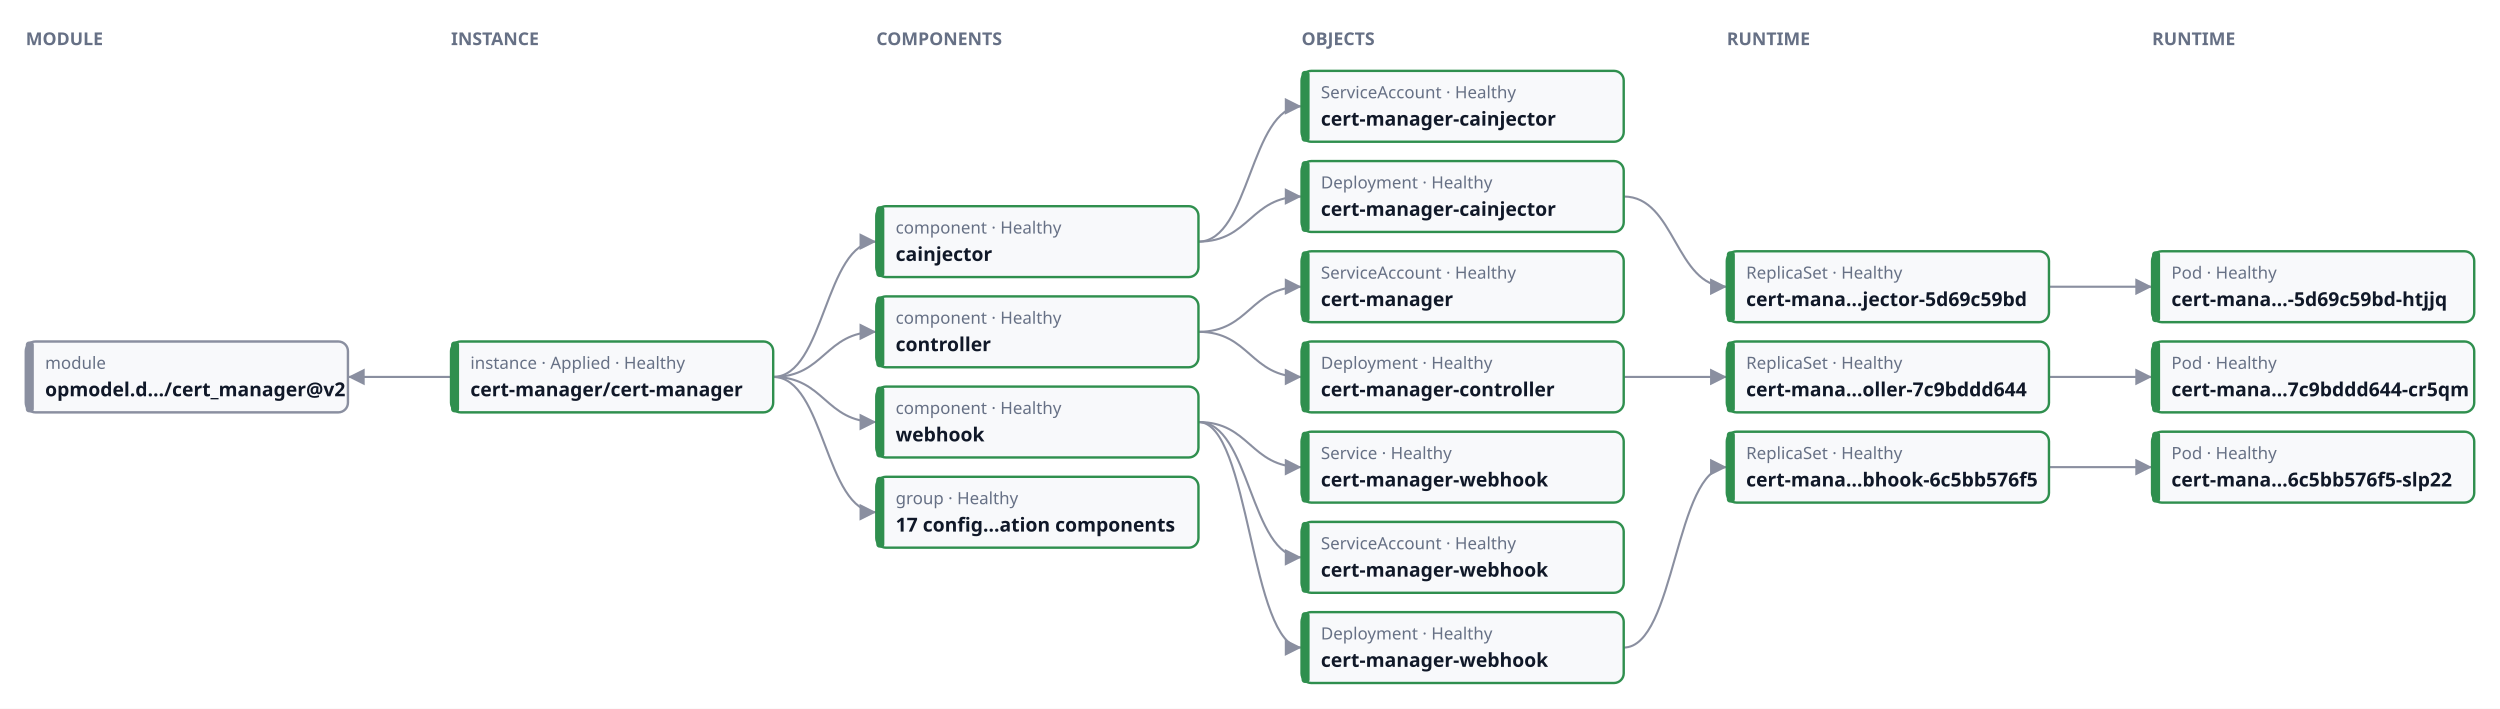
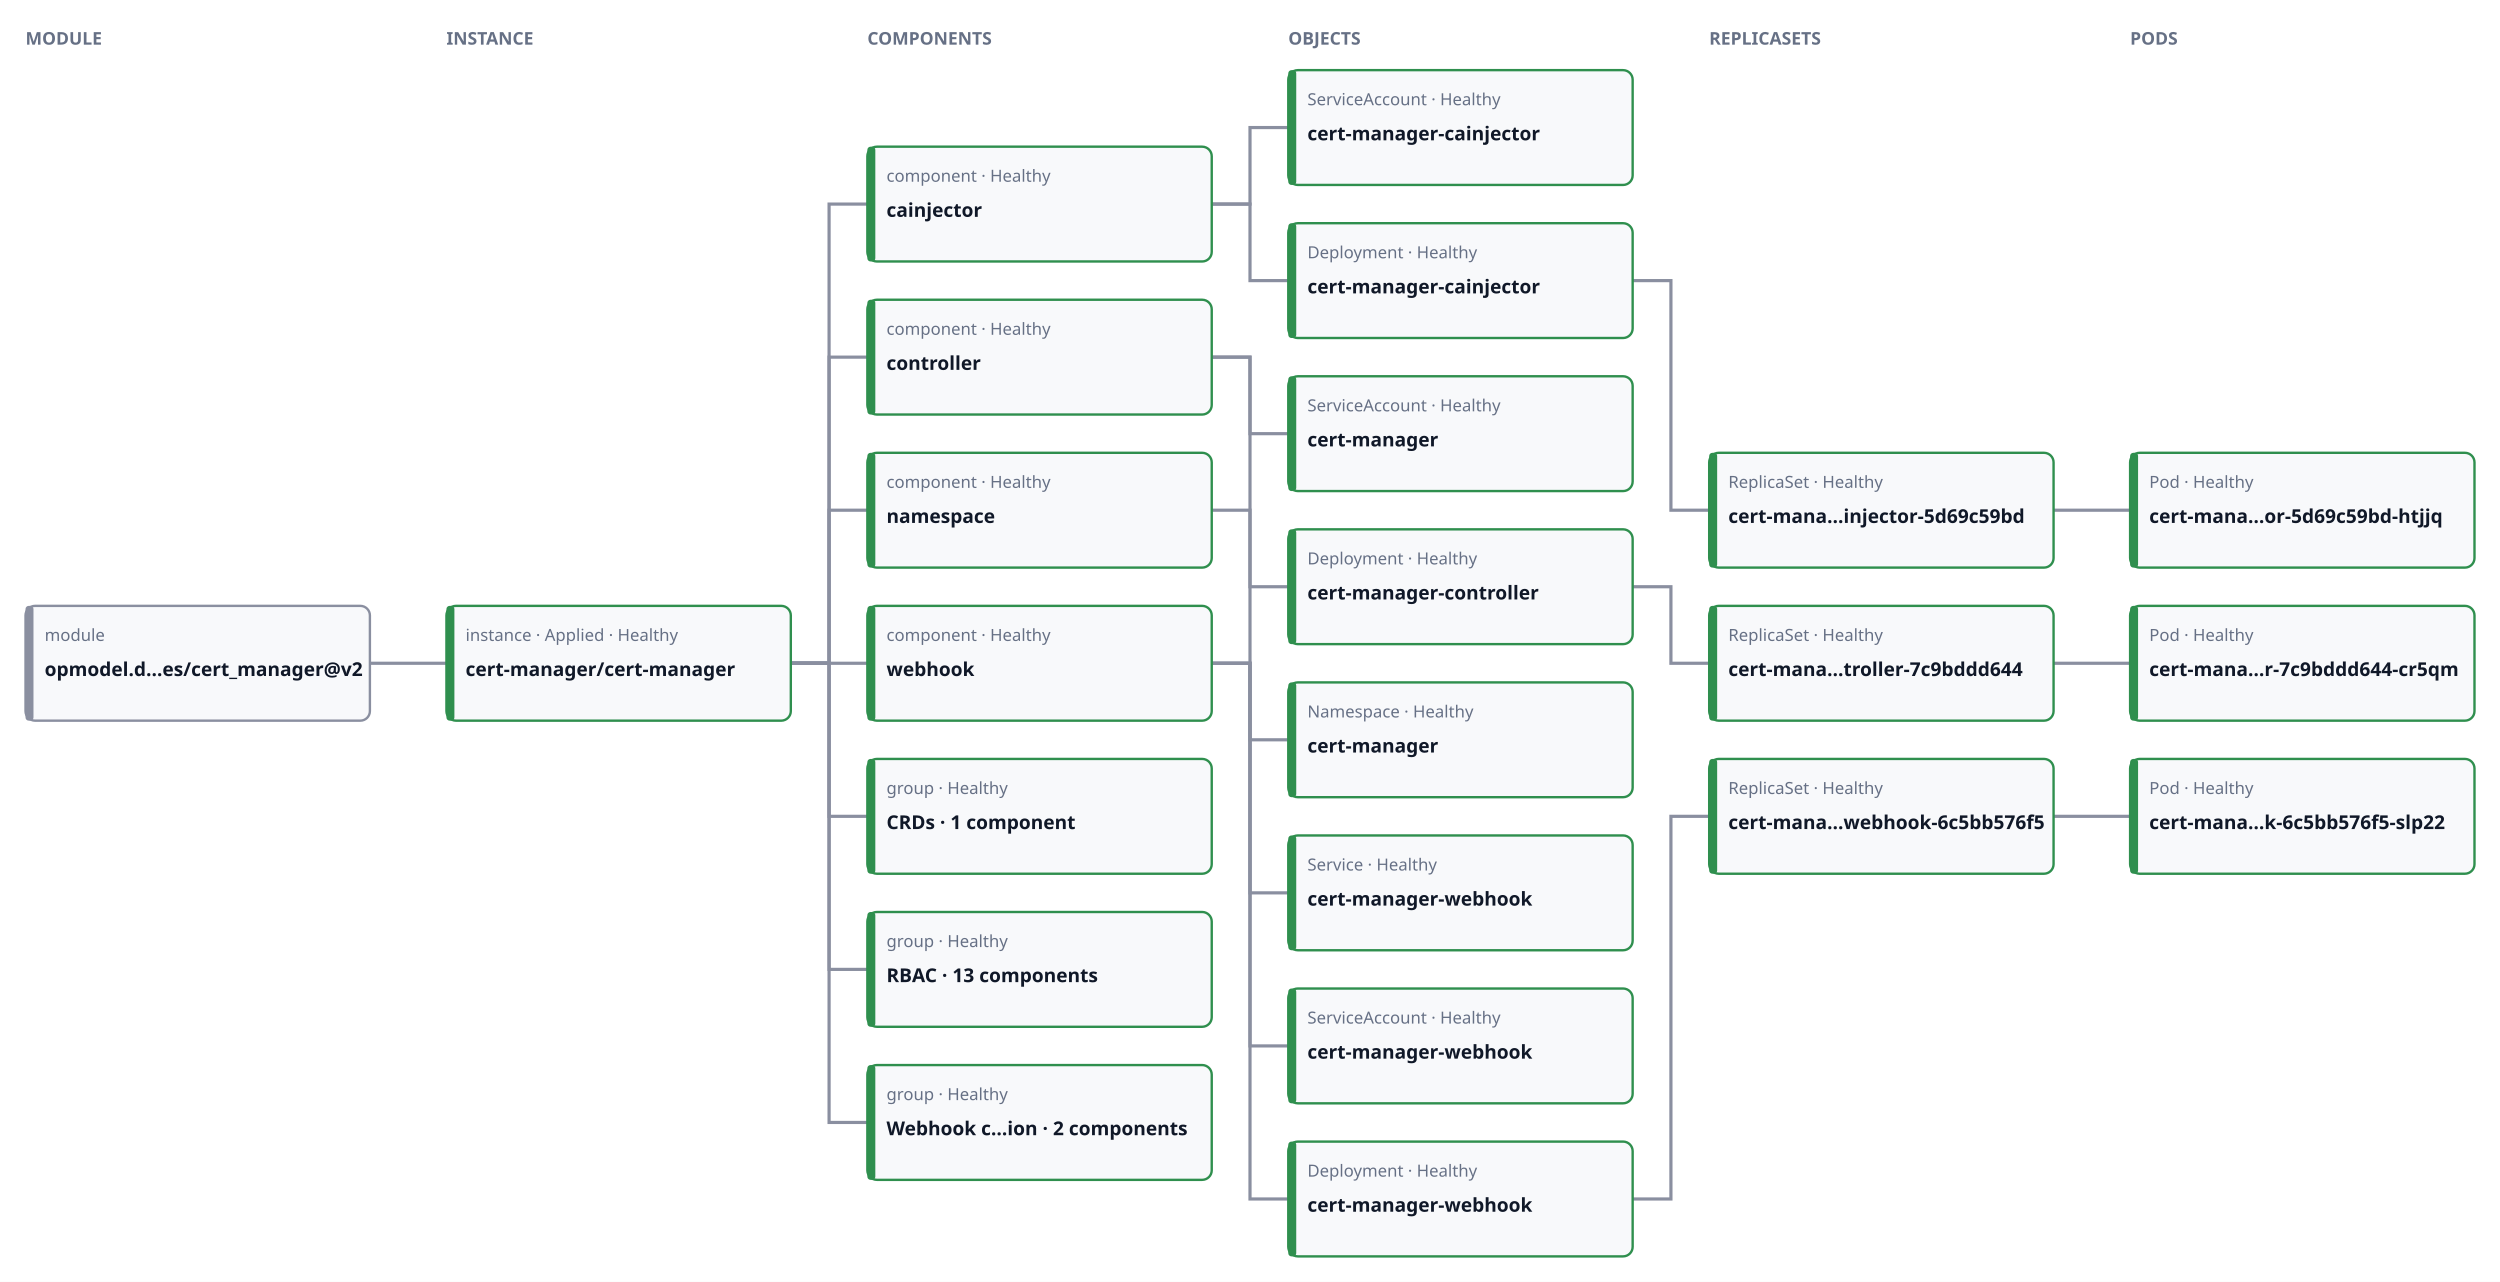
- <svg xmlns="http://www.w3.org/2000/svg" width="1552" height="440" viewBox="0 0 1552 440" font-family="sans-serif" font-size="12" role="img" aria-label="instance graph of mi:cert-manager/cert-manager">
-   <defs>
-     <marker id="arrow" viewBox="0 0 8 8" refX="8" refY="4" markerWidth="8" markerHeight="8" orient="auto">
-       <path d="M0 0L8 4L0 8z" fill="#8a8fa0" />
-     </marker>
-   </defs>
-   <rect width="1552" height="440" fill="#ffffff" />
+ <svg xmlns="http://www.w3.org/2000/svg" width="1568" height="804" viewBox="0 0 1568 804" font-family="sans-serif" font-size="12" role="img" aria-label="instance graph of mi:cert-manager/cert-manager">
+   <rect width="1568" height="804" fill="#ffffff" />
  <text x="16" y="28" fill="#667085" font-size="11" font-weight="bold">MODULE</text>
  <text x="280" y="28" fill="#667085" font-size="11" font-weight="bold">INSTANCE</text>
  <text x="544" y="28" fill="#667085" font-size="11" font-weight="bold">COMPONENTS</text>
  <text x="808" y="28" fill="#667085" font-size="11" font-weight="bold">OBJECTS</text>
-   <text x="1072" y="28" fill="#667085" font-size="11" font-weight="bold">RUNTIME</text>
-   <text x="1336" y="28" fill="#667085" font-size="11" font-weight="bold">RUNTIME</text>
-   <path d="M1008 122 C1040 122 1040 178 1072 178" fill="none" stroke="#8a8fa0" stroke-width="1.3" marker-end="url(#arrow)" />
-   <path d="M1008 234 C1040 234 1040 234 1072 234" fill="none" stroke="#8a8fa0" stroke-width="1.3" marker-end="url(#arrow)" />
-   <path d="M1008 402 C1040 402 1040 290 1072 290" fill="none" stroke="#8a8fa0" stroke-width="1.3" marker-end="url(#arrow)" />
-   <path d="M1272 178 C1304 178 1304 178 1336 178" fill="none" stroke="#8a8fa0" stroke-width="1.3" marker-end="url(#arrow)" />
-   <path d="M1272 234 C1304 234 1304 234 1336 234" fill="none" stroke="#8a8fa0" stroke-width="1.3" marker-end="url(#arrow)" />
-   <path d="M1272 290 C1304 290 1304 290 1336 290" fill="none" stroke="#8a8fa0" stroke-width="1.3" marker-end="url(#arrow)" />
-   <path d="M480 234 C512 234 512 150 544 150" fill="none" stroke="#8a8fa0" stroke-width="1.3" marker-end="url(#arrow)" />
-   <path d="M480 234 C512 234 512 206 544 206" fill="none" stroke="#8a8fa0" stroke-width="1.3" marker-end="url(#arrow)" />
-   <path d="M480 234 C512 234 512 262 544 262" fill="none" stroke="#8a8fa0" stroke-width="1.3" marker-end="url(#arrow)" />
-   <path d="M480 234 C512 234 512 318 544 318" fill="none" stroke="#8a8fa0" stroke-width="1.3" marker-end="url(#arrow)" />
-   <path d="M280 234 C248 234 248 234 216 234" fill="none" stroke="#8a8fa0" stroke-width="1.3" marker-end="url(#arrow)" />
-   <path d="M744 150 C776 150 776 66 808 66" fill="none" stroke="#8a8fa0" stroke-width="1.3" marker-end="url(#arrow)" />
-   <path d="M744 150 C776 150 776 122 808 122" fill="none" stroke="#8a8fa0" stroke-width="1.3" marker-end="url(#arrow)" />
-   <path d="M744 206 C776 206 776 178 808 178" fill="none" stroke="#8a8fa0" stroke-width="1.3" marker-end="url(#arrow)" />
-   <path d="M744 206 C776 206 776 234 808 234" fill="none" stroke="#8a8fa0" stroke-width="1.3" marker-end="url(#arrow)" />
-   <path d="M744 262 C776 262 776 290 808 290" fill="none" stroke="#8a8fa0" stroke-width="1.3" marker-end="url(#arrow)" />
-   <path d="M744 262 C776 262 776 346 808 346" fill="none" stroke="#8a8fa0" stroke-width="1.3" marker-end="url(#arrow)" />
-   <path d="M744 262 C776 262 776 402 808 402" fill="none" stroke="#8a8fa0" stroke-width="1.3" marker-end="url(#arrow)" />
-   <g transform="translate(16 212)">
-     <rect width="200" height="44" rx="6" fill="#f8f9fb" stroke="#8a8fa0" stroke-width="1.5" />
-     <rect width="5" height="44" rx="2" fill="#8a8fa0" />
-     <text x="12" y="17" fill="#667085" font-size="10.5">module</text>
-     <text x="12" y="34" fill="#101828" font-weight="bold">opmodel.d…/cert_manager@v2</text>
+   <text x="1072" y="28" fill="#667085" font-size="11" font-weight="bold">REPLICASETS</text>
+   <text x="1336" y="28" fill="#667085" font-size="11" font-weight="bold">PODS</text>
+   <path d="M1024 176 H1048 V320 H1072" fill="none" stroke="#8a8fa0" stroke-width="2" />
+   <path d="M1024 368 H1048 V416 H1072" fill="none" stroke="#8a8fa0" stroke-width="2" />
+   <path d="M1024 752 H1048 V512 H1072" fill="none" stroke="#8a8fa0" stroke-width="2" />
+   <path d="M1288 320 H1312 V320 H1336" fill="none" stroke="#8a8fa0" stroke-width="2" />
+   <path d="M1288 416 H1312 V416 H1336" fill="none" stroke="#8a8fa0" stroke-width="2" />
+   <path d="M1288 512 H1312 V512 H1336" fill="none" stroke="#8a8fa0" stroke-width="2" />
+   <path d="M496 416 H520 V128 H544" fill="none" stroke="#8a8fa0" stroke-width="2" />
+   <path d="M496 416 H520 V224 H544" fill="none" stroke="#8a8fa0" stroke-width="2" />
+   <path d="M496 416 H520 V320 H544" fill="none" stroke="#8a8fa0" stroke-width="2" />
+   <path d="M496 416 H520 V416 H544" fill="none" stroke="#8a8fa0" stroke-width="2" />
+   <path d="M496 416 H520 V512 H544" fill="none" stroke="#8a8fa0" stroke-width="2" />
+   <path d="M496 416 H520 V608 H544" fill="none" stroke="#8a8fa0" stroke-width="2" />
+   <path d="M496 416 H520 V704 H544" fill="none" stroke="#8a8fa0" stroke-width="2" />
+   <path d="M280 416 H256 V416 H232" fill="none" stroke="#8a8fa0" stroke-width="2" />
+   <path d="M760 128 H784 V80 H808" fill="none" stroke="#8a8fa0" stroke-width="2" />
+   <path d="M760 128 H784 V176 H808" fill="none" stroke="#8a8fa0" stroke-width="2" />
+   <path d="M760 224 H784 V272 H808" fill="none" stroke="#8a8fa0" stroke-width="2" />
+   <path d="M760 224 H784 V368 H808" fill="none" stroke="#8a8fa0" stroke-width="2" />
+   <path d="M760 320 H784 V464 H808" fill="none" stroke="#8a8fa0" stroke-width="2" />
+   <path d="M760 416 H784 V560 H808" fill="none" stroke="#8a8fa0" stroke-width="2" />
+   <path d="M760 416 H784 V656 H808" fill="none" stroke="#8a8fa0" stroke-width="2" />
+   <path d="M760 416 H784 V752 H808" fill="none" stroke="#8a8fa0" stroke-width="2" />
+   <g transform="translate(16 380)">
+     <rect width="216" height="72" rx="6" fill="#f8f9fb" stroke="#8a8fa0" stroke-width="1.5" />
+     <rect width="5" height="72" rx="2" fill="#8a8fa0" />
+     <text x="12" y="22" fill="#667085" font-size="10.5">module</text>
+     <text x="12" y="44" fill="#101828" font-weight="bold">opmodel.d…es/cert_manager@v2</text>
  </g>
-   <g transform="translate(280 212)">
-     <rect width="200" height="44" rx="6" fill="#f8f9fb" stroke="#2f8f4e" stroke-width="1.5" />
-     <rect width="5" height="44" rx="2" fill="#2f8f4e" />
-     <text x="12" y="17" fill="#667085" font-size="10.5">instance · Applied · Healthy</text>
-     <text x="12" y="34" fill="#101828" font-weight="bold">cert-manager/cert-manager</text>
+   <g transform="translate(280 380)">
+     <rect width="216" height="72" rx="6" fill="#f8f9fb" stroke="#2f8f4e" stroke-width="1.5" />
+     <rect width="5" height="72" rx="2" fill="#2f8f4e" />
+     <text x="12" y="22" fill="#667085" font-size="10.5">instance · Applied · Healthy</text>
+     <text x="12" y="44" fill="#101828" font-weight="bold">cert-manager/cert-manager</text>
  </g>
-   <g transform="translate(544 128)">
-     <rect width="200" height="44" rx="6" fill="#f8f9fb" stroke="#2f8f4e" stroke-width="1.5" />
-     <rect width="5" height="44" rx="2" fill="#2f8f4e" />
-     <text x="12" y="17" fill="#667085" font-size="10.5">component · Healthy</text>
-     <text x="12" y="34" fill="#101828" font-weight="bold">cainjector</text>
+   <g transform="translate(544 92)">
+     <rect width="216" height="72" rx="6" fill="#f8f9fb" stroke="#2f8f4e" stroke-width="1.5" />
+     <rect width="5" height="72" rx="2" fill="#2f8f4e" />
+     <text x="12" y="22" fill="#667085" font-size="10.5">component · Healthy</text>
+     <text x="12" y="44" fill="#101828" font-weight="bold">cainjector</text>
  </g>
-   <g transform="translate(544 184)">
-     <rect width="200" height="44" rx="6" fill="#f8f9fb" stroke="#2f8f4e" stroke-width="1.5" />
-     <rect width="5" height="44" rx="2" fill="#2f8f4e" />
-     <text x="12" y="17" fill="#667085" font-size="10.5">component · Healthy</text>
-     <text x="12" y="34" fill="#101828" font-weight="bold">controller</text>
+   <g transform="translate(544 188)">
+     <rect width="216" height="72" rx="6" fill="#f8f9fb" stroke="#2f8f4e" stroke-width="1.5" />
+     <rect width="5" height="72" rx="2" fill="#2f8f4e" />
+     <text x="12" y="22" fill="#667085" font-size="10.5">component · Healthy</text>
+     <text x="12" y="44" fill="#101828" font-weight="bold">controller</text>
  </g>
-   <g transform="translate(544 240)">
-     <rect width="200" height="44" rx="6" fill="#f8f9fb" stroke="#2f8f4e" stroke-width="1.5" />
-     <rect width="5" height="44" rx="2" fill="#2f8f4e" />
-     <text x="12" y="17" fill="#667085" font-size="10.5">component · Healthy</text>
-     <text x="12" y="34" fill="#101828" font-weight="bold">webhook</text>
+   <g transform="translate(544 284)">
+     <rect width="216" height="72" rx="6" fill="#f8f9fb" stroke="#2f8f4e" stroke-width="1.5" />
+     <rect width="5" height="72" rx="2" fill="#2f8f4e" />
+     <text x="12" y="22" fill="#667085" font-size="10.5">component · Healthy</text>
+     <text x="12" y="44" fill="#101828" font-weight="bold">namespace</text>
  </g>
-   <g transform="translate(544 296)">
-     <rect width="200" height="44" rx="6" fill="#f8f9fb" stroke="#2f8f4e" stroke-width="1.5" />
-     <rect width="5" height="44" rx="2" fill="#2f8f4e" />
-     <text x="12" y="17" fill="#667085" font-size="10.5">group · Healthy</text>
-     <text x="12" y="34" fill="#101828" font-weight="bold">17 config…ation components</text>
+   <g transform="translate(544 380)">
+     <rect width="216" height="72" rx="6" fill="#f8f9fb" stroke="#2f8f4e" stroke-width="1.5" />
+     <rect width="5" height="72" rx="2" fill="#2f8f4e" />
+     <text x="12" y="22" fill="#667085" font-size="10.5">component · Healthy</text>
+     <text x="12" y="44" fill="#101828" font-weight="bold">webhook</text>
+   </g>
+   <g transform="translate(544 476)">
+     <rect width="216" height="72" rx="6" fill="#f8f9fb" stroke="#2f8f4e" stroke-width="1.5" />
+     <rect width="5" height="72" rx="2" fill="#2f8f4e" />
+     <text x="12" y="22" fill="#667085" font-size="10.5">group · Healthy</text>
+     <text x="12" y="44" fill="#101828" font-weight="bold">CRDs · 1 component</text>
+   </g>
+   <g transform="translate(544 572)">
+     <rect width="216" height="72" rx="6" fill="#f8f9fb" stroke="#2f8f4e" stroke-width="1.5" />
+     <rect width="5" height="72" rx="2" fill="#2f8f4e" />
+     <text x="12" y="22" fill="#667085" font-size="10.5">group · Healthy</text>
+     <text x="12" y="44" fill="#101828" font-weight="bold">RBAC · 13 components</text>
+   </g>
+   <g transform="translate(544 668)">
+     <rect width="216" height="72" rx="6" fill="#f8f9fb" stroke="#2f8f4e" stroke-width="1.5" />
+     <rect width="5" height="72" rx="2" fill="#2f8f4e" />
+     <text x="12" y="22" fill="#667085" font-size="10.5">group · Healthy</text>
+     <text x="12" y="44" fill="#101828" font-weight="bold">Webhook c…ion · 2 components</text>
  </g>
  <g transform="translate(808 44)">
-     <rect width="200" height="44" rx="6" fill="#f8f9fb" stroke="#2f8f4e" stroke-width="1.5" />
-     <rect width="5" height="44" rx="2" fill="#2f8f4e" />
-     <text x="12" y="17" fill="#667085" font-size="10.5">ServiceAccount · Healthy</text>
-     <text x="12" y="34" fill="#101828" font-weight="bold">cert-manager-cainjector</text>
+     <rect width="216" height="72" rx="6" fill="#f8f9fb" stroke="#2f8f4e" stroke-width="1.5" />
+     <rect width="5" height="72" rx="2" fill="#2f8f4e" />
+     <text x="12" y="22" fill="#667085" font-size="10.5">ServiceAccount · Healthy</text>
+     <text x="12" y="44" fill="#101828" font-weight="bold">cert-manager-cainjector</text>
  </g>
-   <g transform="translate(808 100)">
-     <rect width="200" height="44" rx="6" fill="#f8f9fb" stroke="#2f8f4e" stroke-width="1.5" />
-     <rect width="5" height="44" rx="2" fill="#2f8f4e" />
-     <text x="12" y="17" fill="#667085" font-size="10.5">Deployment · Healthy</text>
-     <text x="12" y="34" fill="#101828" font-weight="bold">cert-manager-cainjector</text>
+   <g transform="translate(808 140)">
+     <rect width="216" height="72" rx="6" fill="#f8f9fb" stroke="#2f8f4e" stroke-width="1.5" />
+     <rect width="5" height="72" rx="2" fill="#2f8f4e" />
+     <text x="12" y="22" fill="#667085" font-size="10.5">Deployment · Healthy</text>
+     <text x="12" y="44" fill="#101828" font-weight="bold">cert-manager-cainjector</text>
  </g>
-   <g transform="translate(808 156)">
-     <rect width="200" height="44" rx="6" fill="#f8f9fb" stroke="#2f8f4e" stroke-width="1.5" />
-     <rect width="5" height="44" rx="2" fill="#2f8f4e" />
-     <text x="12" y="17" fill="#667085" font-size="10.5">ServiceAccount · Healthy</text>
-     <text x="12" y="34" fill="#101828" font-weight="bold">cert-manager</text>
+   <g transform="translate(808 236)">
+     <rect width="216" height="72" rx="6" fill="#f8f9fb" stroke="#2f8f4e" stroke-width="1.5" />
+     <rect width="5" height="72" rx="2" fill="#2f8f4e" />
+     <text x="12" y="22" fill="#667085" font-size="10.5">ServiceAccount · Healthy</text>
+     <text x="12" y="44" fill="#101828" font-weight="bold">cert-manager</text>
  </g>
-   <g transform="translate(808 212)">
-     <rect width="200" height="44" rx="6" fill="#f8f9fb" stroke="#2f8f4e" stroke-width="1.5" />
-     <rect width="5" height="44" rx="2" fill="#2f8f4e" />
-     <text x="12" y="17" fill="#667085" font-size="10.5">Deployment · Healthy</text>
-     <text x="12" y="34" fill="#101828" font-weight="bold">cert-manager-controller</text>
+   <g transform="translate(808 332)">
+     <rect width="216" height="72" rx="6" fill="#f8f9fb" stroke="#2f8f4e" stroke-width="1.5" />
+     <rect width="5" height="72" rx="2" fill="#2f8f4e" />
+     <text x="12" y="22" fill="#667085" font-size="10.5">Deployment · Healthy</text>
+     <text x="12" y="44" fill="#101828" font-weight="bold">cert-manager-controller</text>
  </g>
-   <g transform="translate(808 268)">
-     <rect width="200" height="44" rx="6" fill="#f8f9fb" stroke="#2f8f4e" stroke-width="1.5" />
-     <rect width="5" height="44" rx="2" fill="#2f8f4e" />
-     <text x="12" y="17" fill="#667085" font-size="10.5">Service · Healthy</text>
-     <text x="12" y="34" fill="#101828" font-weight="bold">cert-manager-webhook</text>
+   <g transform="translate(808 428)">
+     <rect width="216" height="72" rx="6" fill="#f8f9fb" stroke="#2f8f4e" stroke-width="1.5" />
+     <rect width="5" height="72" rx="2" fill="#2f8f4e" />
+     <text x="12" y="22" fill="#667085" font-size="10.5">Namespace · Healthy</text>
+     <text x="12" y="44" fill="#101828" font-weight="bold">cert-manager</text>
  </g>
-   <g transform="translate(808 324)">
-     <rect width="200" height="44" rx="6" fill="#f8f9fb" stroke="#2f8f4e" stroke-width="1.5" />
-     <rect width="5" height="44" rx="2" fill="#2f8f4e" />
-     <text x="12" y="17" fill="#667085" font-size="10.5">ServiceAccount · Healthy</text>
-     <text x="12" y="34" fill="#101828" font-weight="bold">cert-manager-webhook</text>
+   <g transform="translate(808 524)">
+     <rect width="216" height="72" rx="6" fill="#f8f9fb" stroke="#2f8f4e" stroke-width="1.5" />
+     <rect width="5" height="72" rx="2" fill="#2f8f4e" />
+     <text x="12" y="22" fill="#667085" font-size="10.5">Service · Healthy</text>
+     <text x="12" y="44" fill="#101828" font-weight="bold">cert-manager-webhook</text>
  </g>
-   <g transform="translate(808 380)">
-     <rect width="200" height="44" rx="6" fill="#f8f9fb" stroke="#2f8f4e" stroke-width="1.5" />
-     <rect width="5" height="44" rx="2" fill="#2f8f4e" />
-     <text x="12" y="17" fill="#667085" font-size="10.5">Deployment · Healthy</text>
-     <text x="12" y="34" fill="#101828" font-weight="bold">cert-manager-webhook</text>
+   <g transform="translate(808 620)">
+     <rect width="216" height="72" rx="6" fill="#f8f9fb" stroke="#2f8f4e" stroke-width="1.5" />
+     <rect width="5" height="72" rx="2" fill="#2f8f4e" />
+     <text x="12" y="22" fill="#667085" font-size="10.5">ServiceAccount · Healthy</text>
+     <text x="12" y="44" fill="#101828" font-weight="bold">cert-manager-webhook</text>
  </g>
-   <g transform="translate(1072 156)">
-     <rect width="200" height="44" rx="6" fill="#f8f9fb" stroke="#2f8f4e" stroke-width="1.5" />
-     <rect width="5" height="44" rx="2" fill="#2f8f4e" />
-     <text x="12" y="17" fill="#667085" font-size="10.5">ReplicaSet · Healthy</text>
-     <text x="12" y="34" fill="#101828" font-weight="bold">cert-mana…jector-5d69c59bd</text>
+   <g transform="translate(808 716)">
+     <rect width="216" height="72" rx="6" fill="#f8f9fb" stroke="#2f8f4e" stroke-width="1.5" />
+     <rect width="5" height="72" rx="2" fill="#2f8f4e" />
+     <text x="12" y="22" fill="#667085" font-size="10.5">Deployment · Healthy</text>
+     <text x="12" y="44" fill="#101828" font-weight="bold">cert-manager-webhook</text>
  </g>
-   <g transform="translate(1072 212)">
-     <rect width="200" height="44" rx="6" fill="#f8f9fb" stroke="#2f8f4e" stroke-width="1.5" />
-     <rect width="5" height="44" rx="2" fill="#2f8f4e" />
-     <text x="12" y="17" fill="#667085" font-size="10.5">ReplicaSet · Healthy</text>
-     <text x="12" y="34" fill="#101828" font-weight="bold">cert-mana…oller-7c9bddd644</text>
+   <g transform="translate(1072 284)">
+     <rect width="216" height="72" rx="6" fill="#f8f9fb" stroke="#2f8f4e" stroke-width="1.5" />
+     <rect width="5" height="72" rx="2" fill="#2f8f4e" />
+     <text x="12" y="22" fill="#667085" font-size="10.5">ReplicaSet · Healthy</text>
+     <text x="12" y="44" fill="#101828" font-weight="bold">cert-mana…injector-5d69c59bd</text>
  </g>
-   <g transform="translate(1072 268)">
-     <rect width="200" height="44" rx="6" fill="#f8f9fb" stroke="#2f8f4e" stroke-width="1.5" />
-     <rect width="5" height="44" rx="2" fill="#2f8f4e" />
-     <text x="12" y="17" fill="#667085" font-size="10.5">ReplicaSet · Healthy</text>
-     <text x="12" y="34" fill="#101828" font-weight="bold">cert-mana…bhook-6c5bb576f5</text>
+   <g transform="translate(1072 380)">
+     <rect width="216" height="72" rx="6" fill="#f8f9fb" stroke="#2f8f4e" stroke-width="1.5" />
+     <rect width="5" height="72" rx="2" fill="#2f8f4e" />
+     <text x="12" y="22" fill="#667085" font-size="10.5">ReplicaSet · Healthy</text>
+     <text x="12" y="44" fill="#101828" font-weight="bold">cert-mana…troller-7c9bddd644</text>
  </g>
-   <g transform="translate(1336 156)">
-     <rect width="200" height="44" rx="6" fill="#f8f9fb" stroke="#2f8f4e" stroke-width="1.5" />
-     <rect width="5" height="44" rx="2" fill="#2f8f4e" />
-     <text x="12" y="17" fill="#667085" font-size="10.5">Pod · Healthy</text>
-     <text x="12" y="34" fill="#101828" font-weight="bold">cert-mana…-5d69c59bd-htjjq</text>
+   <g transform="translate(1072 476)">
+     <rect width="216" height="72" rx="6" fill="#f8f9fb" stroke="#2f8f4e" stroke-width="1.5" />
+     <rect width="5" height="72" rx="2" fill="#2f8f4e" />
+     <text x="12" y="22" fill="#667085" font-size="10.5">ReplicaSet · Healthy</text>
+     <text x="12" y="44" fill="#101828" font-weight="bold">cert-mana…webhook-6c5bb576f5</text>
  </g>
-   <g transform="translate(1336 212)">
-     <rect width="200" height="44" rx="6" fill="#f8f9fb" stroke="#2f8f4e" stroke-width="1.5" />
-     <rect width="5" height="44" rx="2" fill="#2f8f4e" />
-     <text x="12" y="17" fill="#667085" font-size="10.5">Pod · Healthy</text>
-     <text x="12" y="34" fill="#101828" font-weight="bold">cert-mana…7c9bddd644-cr5qm</text>
+   <g transform="translate(1336 284)">
+     <rect width="216" height="72" rx="6" fill="#f8f9fb" stroke="#2f8f4e" stroke-width="1.5" />
+     <rect width="5" height="72" rx="2" fill="#2f8f4e" />
+     <text x="12" y="22" fill="#667085" font-size="10.5">Pod · Healthy</text>
+     <text x="12" y="44" fill="#101828" font-weight="bold">cert-mana…or-5d69c59bd-htjjq</text>
  </g>
-   <g transform="translate(1336 268)">
-     <rect width="200" height="44" rx="6" fill="#f8f9fb" stroke="#2f8f4e" stroke-width="1.5" />
-     <rect width="5" height="44" rx="2" fill="#2f8f4e" />
-     <text x="12" y="17" fill="#667085" font-size="10.5">Pod · Healthy</text>
-     <text x="12" y="34" fill="#101828" font-weight="bold">cert-mana…6c5bb576f5-slp22</text>
+   <g transform="translate(1336 380)">
+     <rect width="216" height="72" rx="6" fill="#f8f9fb" stroke="#2f8f4e" stroke-width="1.5" />
+     <rect width="5" height="72" rx="2" fill="#2f8f4e" />
+     <text x="12" y="22" fill="#667085" font-size="10.5">Pod · Healthy</text>
+     <text x="12" y="44" fill="#101828" font-weight="bold">cert-mana…r-7c9bddd644-cr5qm</text>
+   </g>
+   <g transform="translate(1336 476)">
+     <rect width="216" height="72" rx="6" fill="#f8f9fb" stroke="#2f8f4e" stroke-width="1.5" />
+     <rect width="5" height="72" rx="2" fill="#2f8f4e" />
+     <text x="12" y="22" fill="#667085" font-size="10.5">Pod · Healthy</text>
+     <text x="12" y="44" fill="#101828" font-weight="bold">cert-mana…k-6c5bb576f5-slp22</text>
  </g>
</svg>
